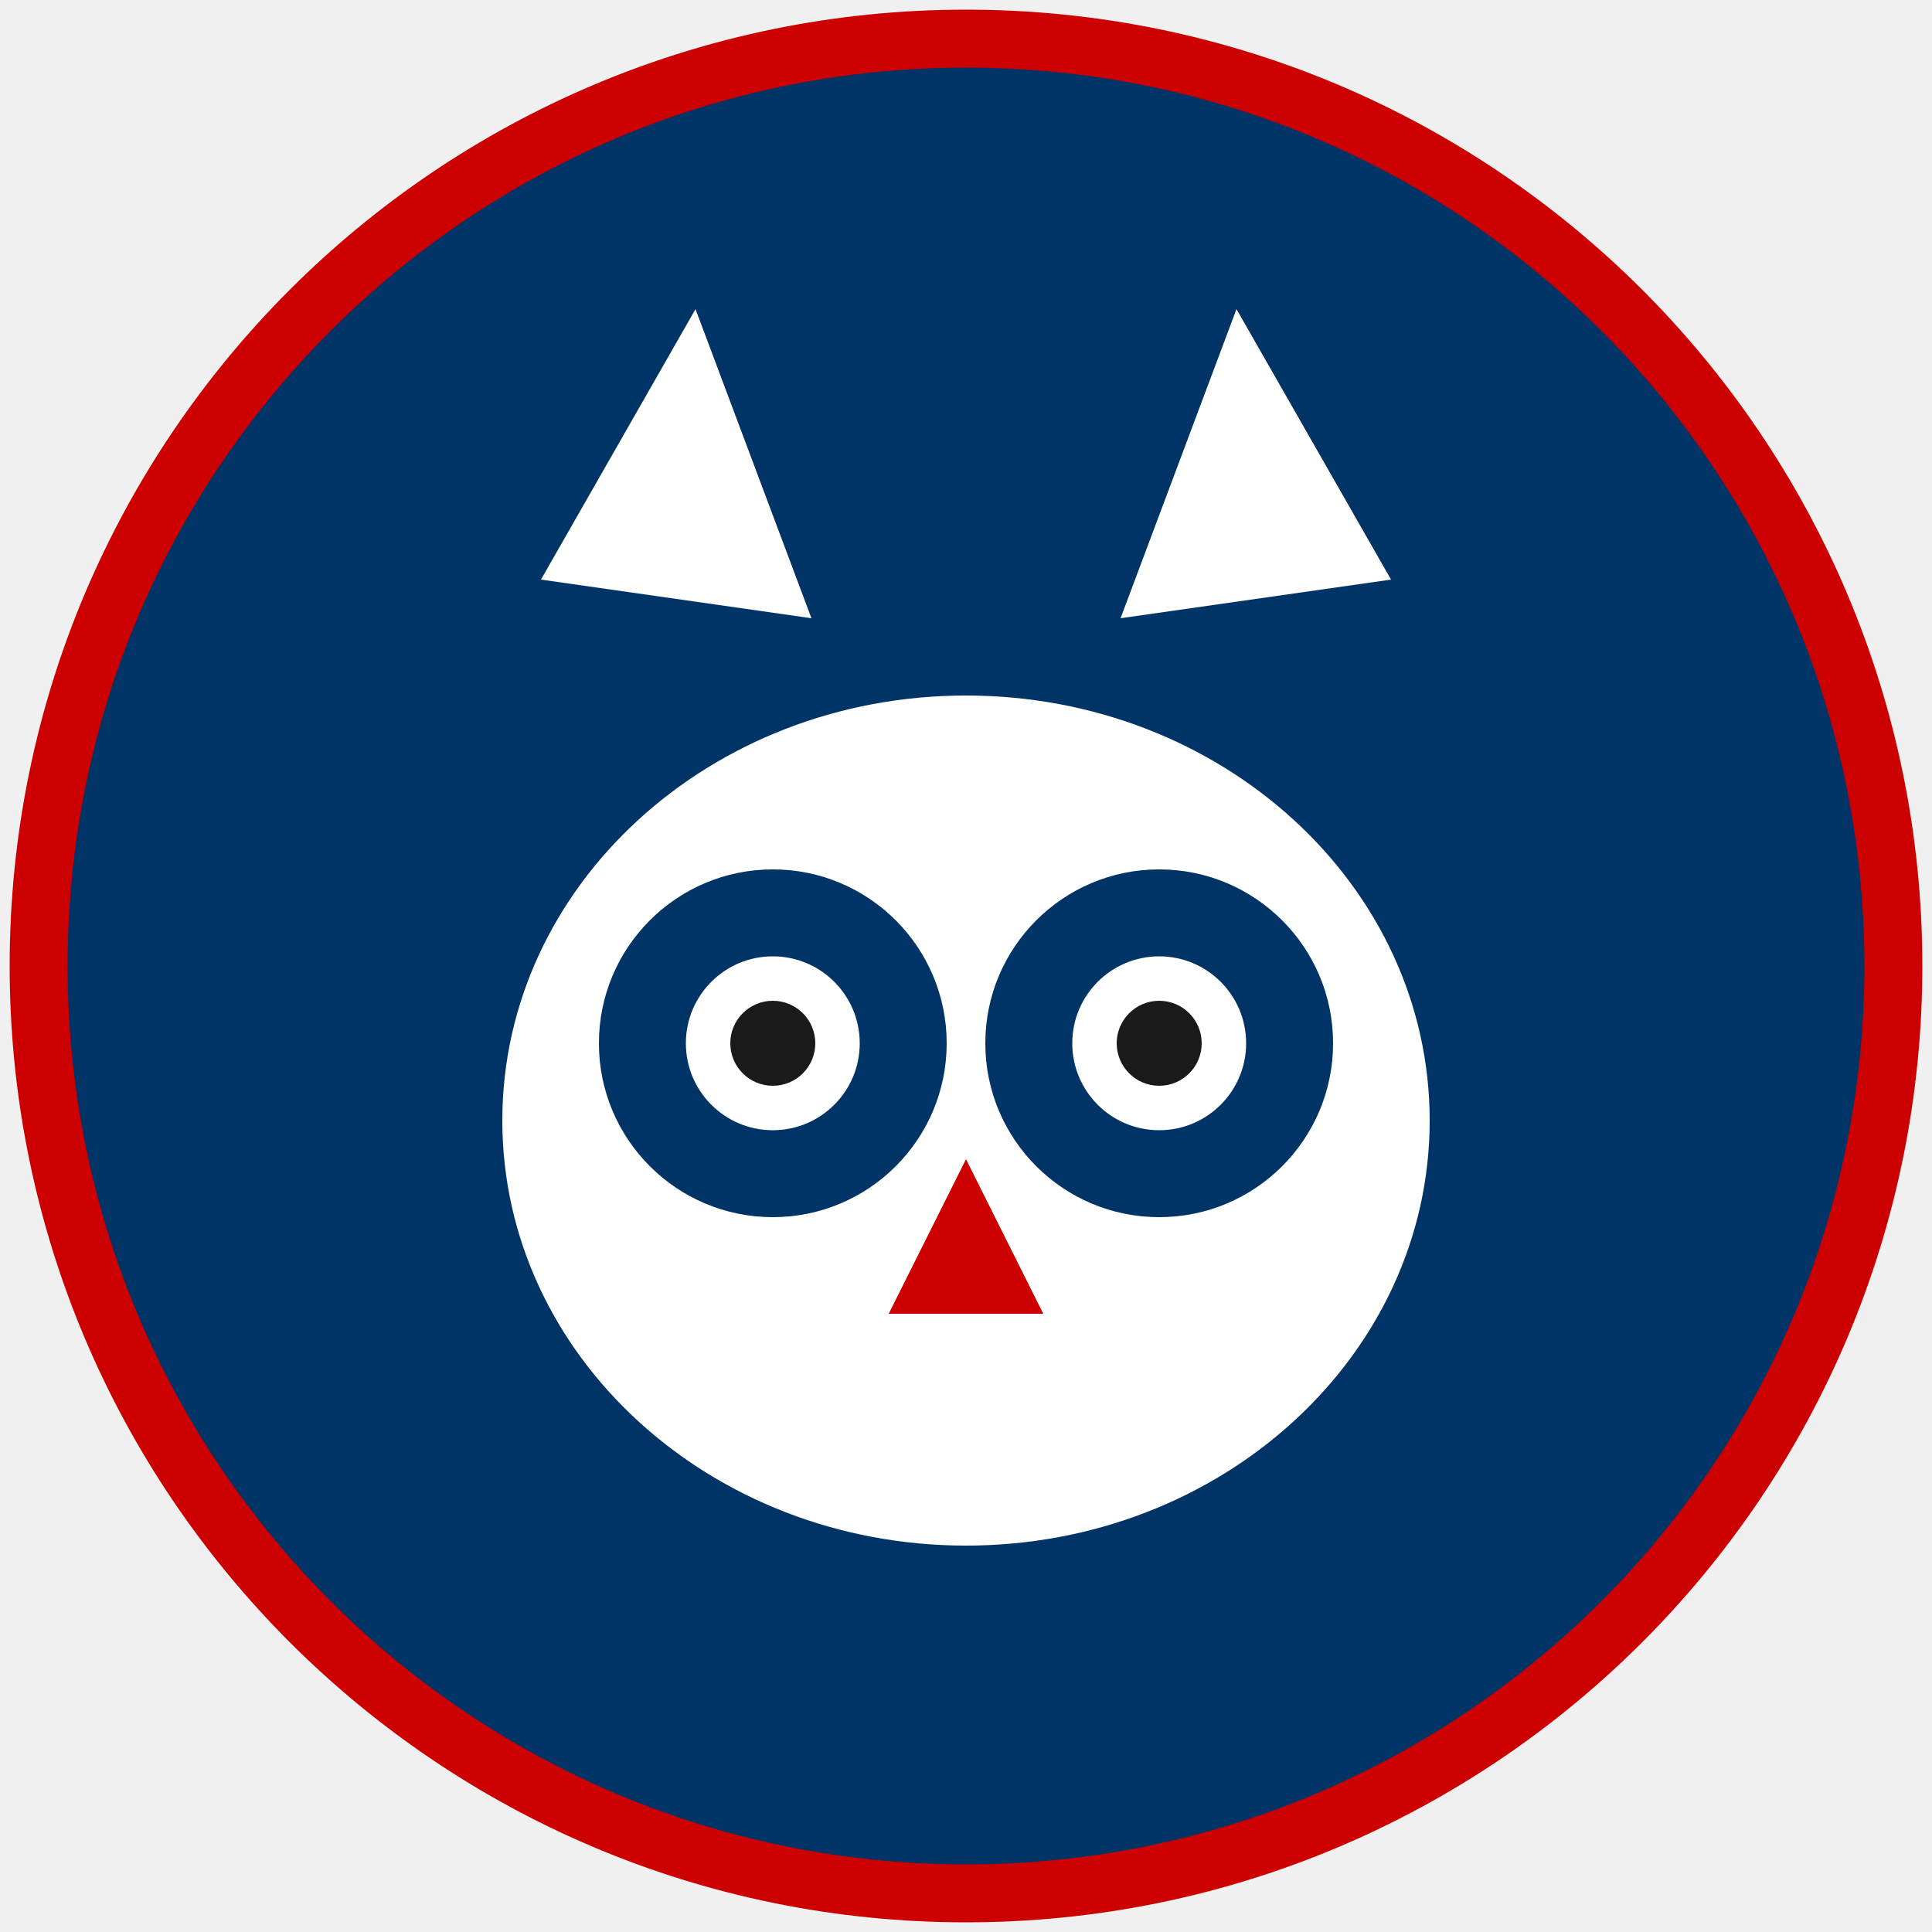
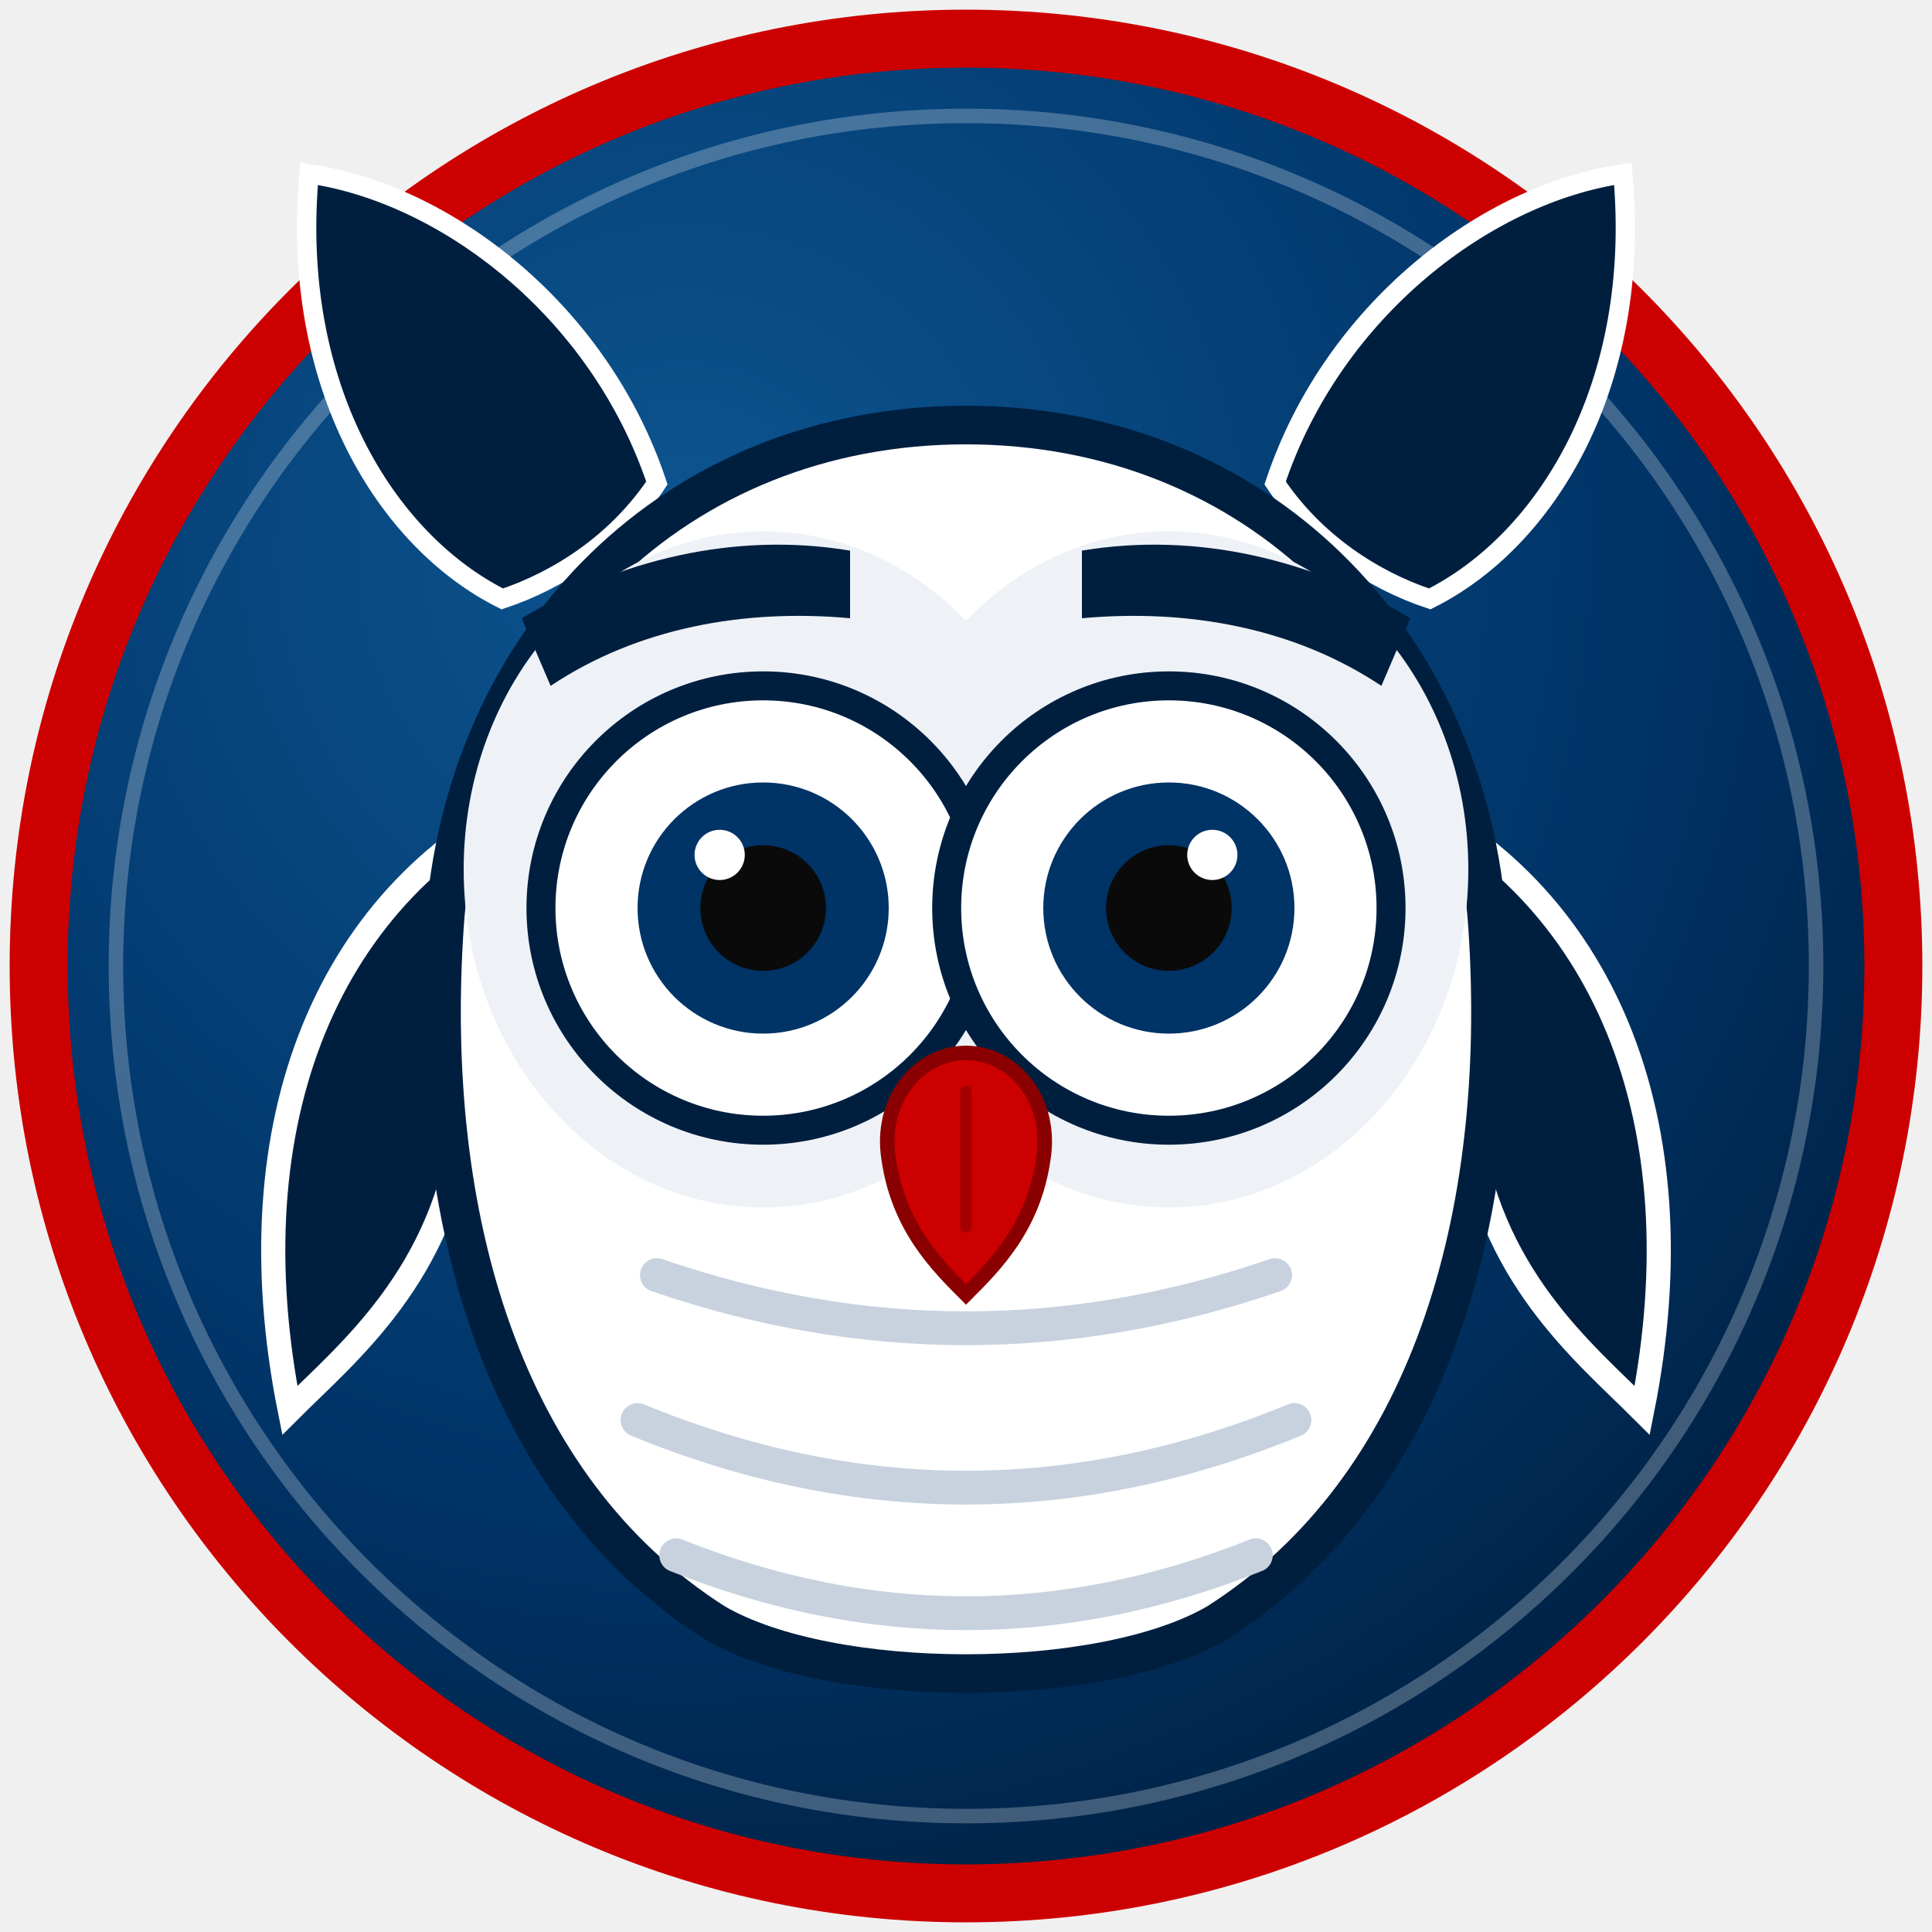
- <svg xmlns="http://www.w3.org/2000/svg" viewBox="0 0 100 100" role="img" aria-labelledby="title">
-   <circle cx="50" cy="50" r="48" fill="#003366" stroke="#CC0000" stroke-width="3" />
-   <g fill="#ffffff">
-     <path d="M28 30 L36 16 L42 32 Z" />
-     <path d="M72 30 L64 16 L58 32 Z" />
-     <ellipse cx="50" cy="58" rx="24" ry="22" />
+ <svg xmlns="http://www.w3.org/2000/svg" viewBox="0 0 200 200" role="img" aria-labelledby="title desc">
+   <defs>
+     <radialGradient id="badgeGrad" cx="35%" cy="28%" r="80%">
+       <stop offset="0%" stop-color="#0d5591" />
+       <stop offset="65%" stop-color="#003366" />
+       <stop offset="100%" stop-color="#001f3f" />
+     </radialGradient>
+   </defs>
+   <circle cx="100" cy="100" r="96" fill="url(#badgeGrad)" stroke="#CC0000" stroke-width="6" />
+   <circle cx="100" cy="100" r="88" fill="none" stroke="#ffffff" stroke-width="1.5" opacity="0.25" />
+   <path d="M52,62 C40,56 30,40 32,18 C46,20 62,32 68,50 C64,56 58,60 52,62 Z" fill="#001f3f" stroke="#ffffff" stroke-width="2" />
+   <path d="M148,62 C160,56 170,40 168,18 C154,20 138,32 132,50 C136,56 142,60 148,62 Z" fill="#001f3f" stroke="#ffffff" stroke-width="2" />
+   <path d="M56,82 C34,92 24,116 30,146 C36,140 46,132 48,116 C50,102 54,90 62,82 C60,80 58,80 56,82 Z" fill="#001f3f" stroke="#ffffff" stroke-width="2.5" />
+   <path d="M144,82 C166,92 176,116 170,146 C164,140 154,132 152,116 C150,102 146,90 138,82 C140,80 142,80 144,82 Z" fill="#001f3f" stroke="#ffffff" stroke-width="2.5" />
+   <path d="M100,44     C130,44 152,66 154,96     C156,126 148,154 126,168     C114,175 86,175 74,168     C52,154 44,126 46,96     C48,66 70,44 100,44 Z" fill="#ffffff" stroke="#001f3f" stroke-width="4" />
+   <ellipse cx="79" cy="90" rx="31" ry="35" fill="#eef2f7" />
+   <ellipse cx="121" cy="90" rx="31" ry="35" fill="#eef2f7" />
+   <path d="M54,64 C64,58 76,55 88,57 L88,64 C77,63 66,65 57,71 Z" fill="#001f3f" />
+   <path d="M146,64 C136,58 124,55 112,57 L112,64 C123,63 134,65 143,71 Z" fill="#001f3f" />
+   <g>
+     <circle cx="79" cy="94" r="23" fill="#ffffff" stroke="#001f3f" stroke-width="3" />
+     <circle cx="79" cy="94" r="13" fill="#003366" />
+     <circle cx="79" cy="94" r="6.5" fill="#0a0a0a" />
+     <circle cx="74.5" cy="88.5" r="2.6" fill="#ffffff" />
  </g>
-   <g fill="#003366">
-     <circle cx="40" cy="54" r="9" />
-     <circle cx="60" cy="54" r="9" />
+   <g>
+     <circle cx="121" cy="94" r="23" fill="#ffffff" stroke="#001f3f" stroke-width="3" />
+     <circle cx="121" cy="94" r="13" fill="#003366" />
+     <circle cx="121" cy="94" r="6.5" fill="#0a0a0a" />
+     <circle cx="125.5" cy="88.5" r="2.6" fill="#ffffff" />
  </g>
-   <g fill="#ffffff">
-     <circle cx="40" cy="54" r="4.5" />
-     <circle cx="60" cy="54" r="4.5" />
-   </g>
-   <g fill="#1a1a1a">
-     <circle cx="40" cy="54" r="2.2" />
-     <circle cx="60" cy="54" r="2.2" />
-   </g>
-   <path d="M50 60 L46 68 L54 68 Z" fill="#CC0000" />
+   <path d="M100,109     C95,109 91,114 92,120     C93,127 97,131 100,134     C103,131 107,127 108,120     C109,114 105,109 100,109 Z" fill="#CC0000" stroke="#8a0000" stroke-width="1.5" />
+   <path d="M100,113 L100,127" stroke="#8a0000" stroke-width="1.2" stroke-linecap="round" opacity="0.6" />
+   <path d="M68,132 Q100,143 132,132" fill="none" stroke="#c7d2de" stroke-width="3.5" stroke-linecap="round" />
+   <path d="M66,147 Q100,161 134,147" fill="none" stroke="#c7d2de" stroke-width="3.5" stroke-linecap="round" />
+   <path d="M70,161 Q100,173 130,161" fill="none" stroke="#c7d2de" stroke-width="3.5" stroke-linecap="round" />
</svg>
